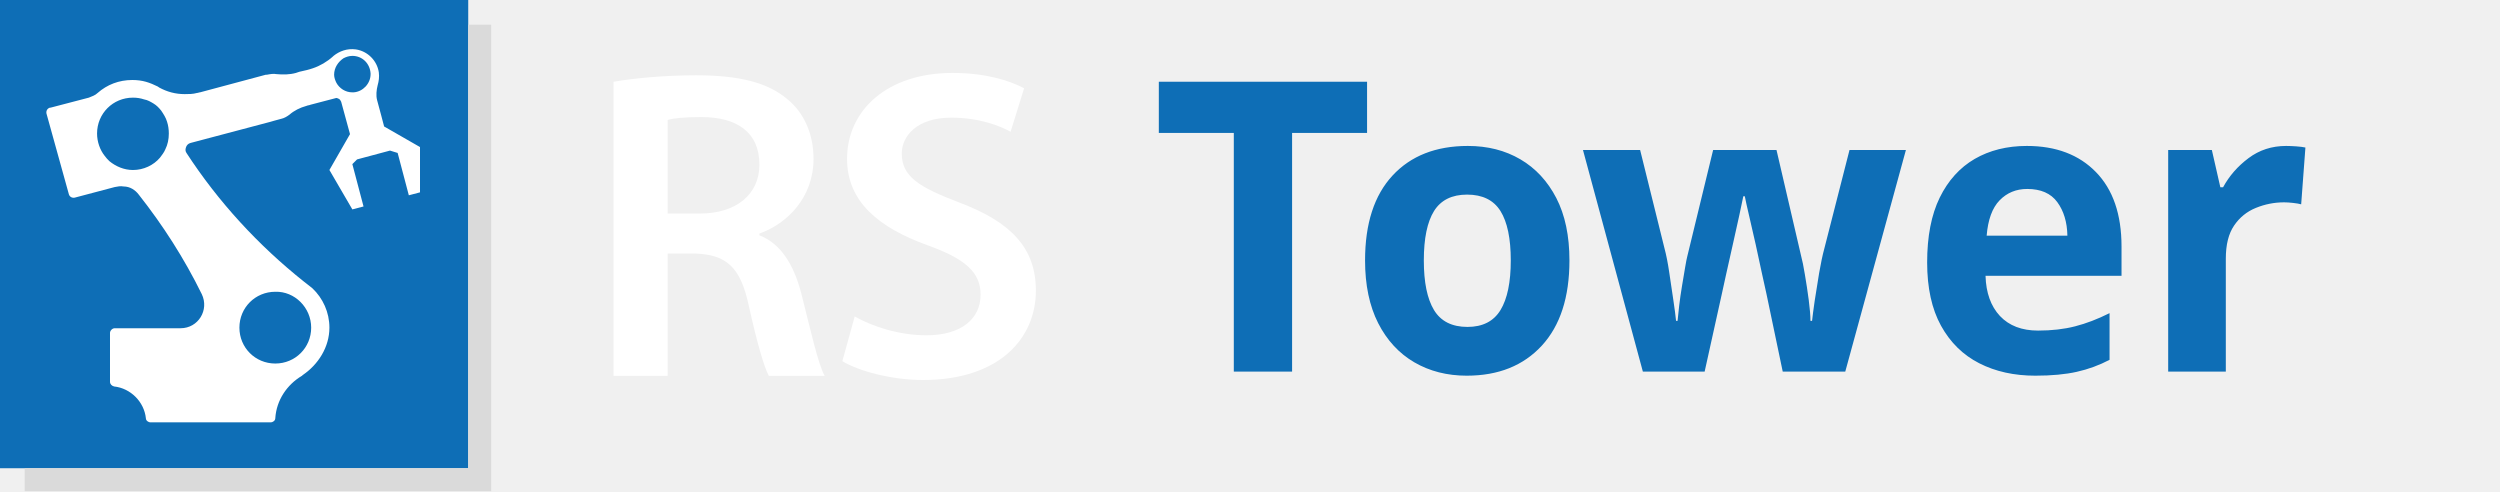
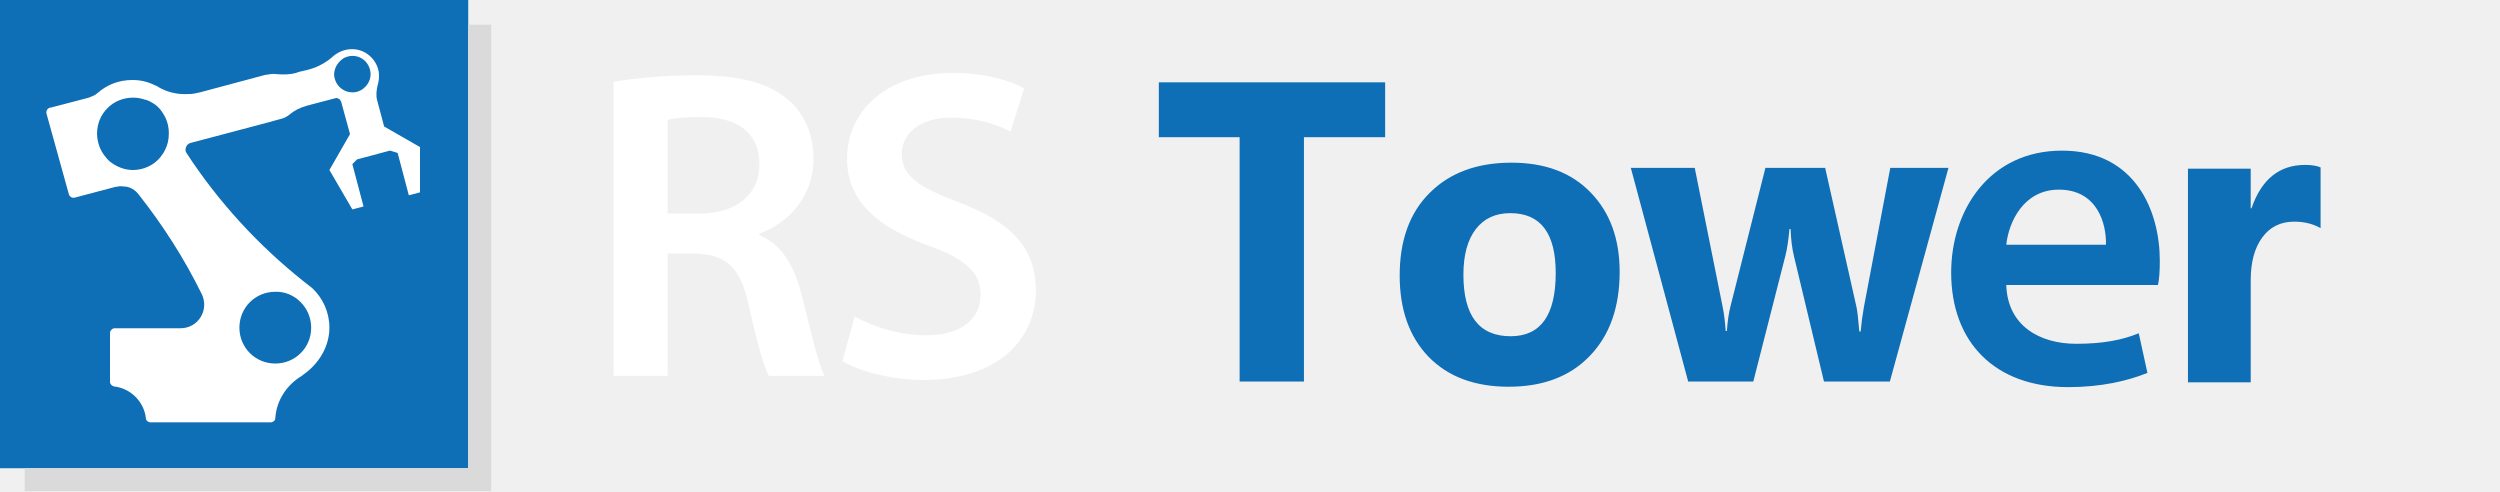
<svg xmlns="http://www.w3.org/2000/svg" version="1.1" id="Warstwa_1" x="0px" y="0px" width="425" height="83.5" viewBox="0 0 425 83.5" xml:space="preserve">
-   <defs id="defs15">
-     <rect x="177.665" y="6.103" width="226.563" height="77.237" id="rect21-0" />
-   </defs>
+   <defs id="defs15" />
  <style type="text/css" id="style1">
	.st0{fill:#0E6EB6;}
	.st1{fill:#DADADA;}
	.st2{fill:#FFFFFF;}
</style>
  <g id="g15">
    <g id="g1">
      <rect x="0" class="st0" width="79.6" height="79.6" id="rect1" y="0" />
      <polygon class="st1" points="4.2,79.6 4.2,83.5 83.5,83.5 83.5,4.2 79.6,4.2 79.6,79.6 " id="polygon1" />
      <path class="st2" d="m 23.6,33.1 c 4.1,5.2 7.7,10.8 10.7,16.9 1.3,2.7 -0.6,5.8 -3.6,5.8 H 19.5 c -0.4,0 -0.8,0.4 -0.8,0.8 v 8.3 c 0,0.4 0.3,0.7 0.7,0.8 2.8,0.3 5.1,2.6 5.4,5.4 0,0.4 0.4,0.7 0.8,0.7 h 16.2 2.7 1.5 c 0.4,0 0.8,-0.3 0.8,-0.7 0.2,-3.1 2,-5.7 4.5,-7.2 0,0 0,0 0,0 0,0 0.1,0 0.1,-0.1 0,0 0,0 0,0 C 54.1,62 56,59 56,55.7 c 0,-2.6 -1.1,-5 -2.9,-6.7 0,0 0,0 0,0 -0.5,-0.4 -0.9,-0.7 -1.4,-1.1 0,0 0,0 0,0 -7.8,-6.2 -14.6,-13.6 -20,-21.9 -0.2,-0.3 -0.2,-0.6 -0.1,-0.9 0,0 0,0 0,0 0.1,-0.4 0.4,-0.7 0.8,-0.8 L 46,20.7 c 0,0 1,-0.3 1.8,-0.5 0.5,-0.1 1,-0.4 1.4,-0.7 0.8,-0.7 1.8,-1.2 2.9,-1.5 0.2,-0.1 0.5,-0.1 0.7,-0.2 L 57,16.7 c 0.2,-0.1 0.4,0 0.6,0.1 v 0 c 0.2,0.1 0.3,0.3 0.4,0.5 l 1.5,5.5 v 0 l -3.5,6.1 3.9,6.7 1.9,-0.5 -1.9,-7.2 0.8,-0.8 v 0 l 5.6,-1.5 1.3,0.4 1.9,7.2 1.9,-0.5 V 25 L 65.3,21.5 64.8,19.6 64.1,17 c -0.2,-0.8 -0.1,-1.7 0.1,-2.5 0.2,-0.7 0.3,-1.4 0.2,-2.2 -0.3,-2 -1.9,-3.6 -3.9,-3.9 -1.5,-0.2 -2.8,0.3 -3.8,1.1 0,0 0,0 0,0 0,0 -0.1,0.1 -0.1,0.1 -1,0.9 -2.2,1.6 -3.4,2 -0.3,0.1 -0.6,0.2 -1,0.3 v 0 l -1.3,0.3 c -0.2,0.1 -0.4,0.1 -0.6,0.2 -1.1,0.3 -2.2,0.3 -3.3,0.2 -0.5,-0.1 -1.1,0 -1.6,0.1 h -0.2 l -11.2,3 v 0 c -0.2,0 -0.3,0.1 -0.5,0.1 v 0 C 32.8,16 32.1,16 31.4,16 c -1.6,0 -3,-0.4 -4.3,-1.1 0,0 0,0 0,0 0,0 0,0 0,0 v 0 c -0.1,-0.1 -0.2,-0.1 -0.3,-0.2 0,0 0,0 0,0 -0.6,-0.3 -1.3,-0.6 -2,-0.8 -0.7,-0.2 -1.5,-0.3 -2.3,-0.3 -2.3,0 -4.3,0.8 -5.9,2.2 -0.4,0.4 -1,0.6 -1.5,0.8 l -6.5,1.7 v 0 H 8.5 c -0.4,0.1 -0.7,0.5 -0.6,1 L 11.7,33 c 0.1,0.4 0.5,0.7 1,0.6 l 6.8,-1.8 c 0.5,-0.1 1,-0.2 1.5,-0.1 v 0 c 1.1,0 2,0.6 2.6,1.4 z m 29.3,22.6 c 0,3.4 -2.7,6.1 -6.1,6.1 -3.4,0 -6.1,-2.7 -6.1,-6.1 0,-3.4 2.7,-6.1 6.1,-6.1 3.3,-0.1 6.1,2.7 6.1,6.1 z M 26.1,17.6 c 0.5,0.3 0.9,0.7 1.3,1.2 0,0 0,0 0,0 0.4,0.6 0.8,1.2 1,1.9 0,0 0,0 0,0 0.2,0.6 0.3,1.3 0.3,2 0,1 -0.2,1.9 -0.6,2.7 -0.2,0.5 -0.6,1 -0.9,1.4 -1.1,1.3 -2.8,2.1 -4.6,2.1 -1.5,0 -2.9,-0.6 -4,-1.5 0,0 0,0 0,0 -0.3,-0.3 -0.6,-0.6 -0.8,-0.9 0,0 0,0 0,0 -0.8,-1 -1.3,-2.4 -1.3,-3.8 0,-3.4 2.7,-6.1 6.1,-6.1 0.7,0 1.3,0.1 1.9,0.3 0.6,0.1 1.1,0.4 1.6,0.7 z M 58.4,9.9 c 0.4,-0.2 0.9,-0.4 1.5,-0.4 1.7,0 3,1.3 3.1,3 0,0 0,0.1 0,0.1 0,1.6 -1.3,3 -2.9,3.1 v 0 c -0.1,0 -0.1,0 -0.2,0 -1.2,0 -2.2,-0.7 -2.7,-1.6 -0.2,-0.4 -0.4,-0.9 -0.4,-1.4 0,-1.2 0.7,-2.2 1.6,-2.8 z" id="path1" />
    </g>
    <g id="g14">
      <path d="m 104.3,13.9 c 3.5,-0.6 8.6,-1.1 14,-1.1 7.3,0 12.2,1.2 15.6,4.1 2.8,2.3 4.4,5.9 4.4,10.1 0,6.5 -4.4,11 -9.2,12.7 V 40 c 3.6,1.4 5.8,4.9 7.1,9.8 1.6,6.3 2.9,12.2 4,14.1 h -9.5 c -0.8,-1.5 -2,-5.6 -3.4,-11.9 -1.4,-6.6 -3.8,-8.7 -9.1,-8.9 h -4.7 v 20.8 h -9.2 z m 9.2,22.4 h 5.5 c 6.2,0 10.1,-3.3 10.1,-8.3 0,-5.6 -3.9,-8.1 -9.9,-8.1 -2.9,0 -4.8,0.2 -5.7,0.5 z" id="path2" style="fill:#ffffff" />
      <path d="m 145.3,53.8 c 3,1.7 7.5,3.2 12.2,3.2 5.9,0 9.2,-2.8 9.2,-6.9 0,-3.8 -2.6,-6.1 -9,-8.4 -8.3,-3 -13.7,-7.4 -13.7,-14.7 0,-8.3 6.9,-14.6 17.9,-14.6 5.5,0 9.5,1.2 12.2,2.6 l -2.3,7.4 c -1.8,-1 -5.3,-2.4 -10.1,-2.4 -5.9,0 -8.4,3.2 -8.4,6.1 0,3.9 2.9,5.7 9.7,8.3 8.8,3.3 13.1,7.7 13.1,15 0,8.1 -6.2,15.2 -19.2,15.2 -5.3,0 -10.9,-1.5 -13.7,-3.2 z" id="path3" style="fill:#ffffff" />
      <g id="g13">
			
		</g>
    </g>
  </g>
-   <text xml:space="preserve" id="text21-4" style="font-style:normal;font-variant:normal;font-weight:bold;font-stretch:normal;font-size:64px;font-family:sans-serif;-inkscape-font-specification:'sans-serif Bold';text-align:start;writing-mode:lr-tb;direction:ltr;white-space:pre;shape-inside:url(#rect21-0);fill:#0e6eb6" transform="matrix(1.026129,0,0,1.078312,13.37908,-6.367998)">
-     <tspan x="177.664" y="64.493" id="tspan1">Tower</tspan>
-   </text>
+   <g id="g14-8" transform="matrix(1.052459,0,0,1.052459,-22.50665,-44.63913)">
+     <path id="path8" style="fill:#0e6eb6" class="st0" d="m 345.451,88.446 c 0.2,6.6 5.4,9.5 11.3,9.5 4.3,0 7.4,-0.6 10.1,-1.7 l 1.4,6.4 c -3.2,1.3 -7.5,2.3 -12.8,2.3 -11.9,0 -18.9,-7.3 -18.9,-18.5 0,-10.1 6.2,-19.7 17.9,-19.7 11.9,0 15.8,9.8 15.8,17.8 0,1.7 -0.1,3.1 -0.3,3.9 z m 16.1,-6.5 c 0.1,-3.4 -1.4,-8.9 -7.6,-8.9 -5.7,0 -8.1,5.2 -8.5,8.9 z M 208.566,55.716 v 8.861 h 13.051 v 39.461 h 10.389 V 64.578 h 13.115 v -8.861 z m 56.958,12.973 c -5.537,0 -9.93,1.619 -13.18,4.854 -3.249,3.212 -4.873,7.671 -4.873,13.377 0,5.526 1.56,9.908 4.682,13.143 3.143,3.212 7.449,4.818 12.922,4.818 5.558,0 9.93,-1.663 13.115,-4.988 3.207,-3.325 4.811,-7.852 4.811,-13.58 0,-5.302 -1.551,-9.557 -4.65,-12.77 -3.1,-3.235 -7.375,-4.854 -12.826,-4.854 z m -0.193,8.154 c 4.895,0 7.344,3.224 7.344,9.672 0,6.807 -2.427,10.211 -7.279,10.211 -5.088,0 -7.631,-3.314 -7.631,-9.941 0,-3.168 0.663,-5.616 1.988,-7.346 1.325,-1.73 3.184,-2.596 5.578,-2.596 z m 128.388,-7.791 c 1.069,0 1.903,0.135 2.502,0.404 v 9.807 c -1.219,-0.696 -2.641,-1.045 -4.266,-1.045 -2.202,0 -3.922,0.853 -5.162,2.561 -1.24,1.685 -1.859,3.988 -1.859,6.908 V 104.166 H 374.798 V 69.66 h 10.135 v 6.402 h 0.127 c 1.603,-4.673 4.49,-7.01 8.658,-7.01 z M 284.806,69.533 h 10.324 l 4.521,22.51 c 0.214,1.056 0.374,2.335 0.48,3.84 h 0.193 c 0.107,-1.573 0.298,-2.898 0.576,-3.977 l 5.645,-22.373 h 9.652 l 5.066,22.51 c 0.128,0.562 0.278,1.864 0.449,3.908 h 0.225 c 0.107,-1.303 0.277,-2.605 0.512,-3.908 l 4.266,-22.51 h 9.396 l -9.461,34.506 h -10.646 l -4.842,-20.219 c -0.321,-1.348 -0.502,-2.819 -0.545,-4.414 h -0.191 c -0.15,1.752 -0.365,3.179 -0.643,4.279 l -5.193,20.354 h -10.52 z" />
+   </g>
</svg>
